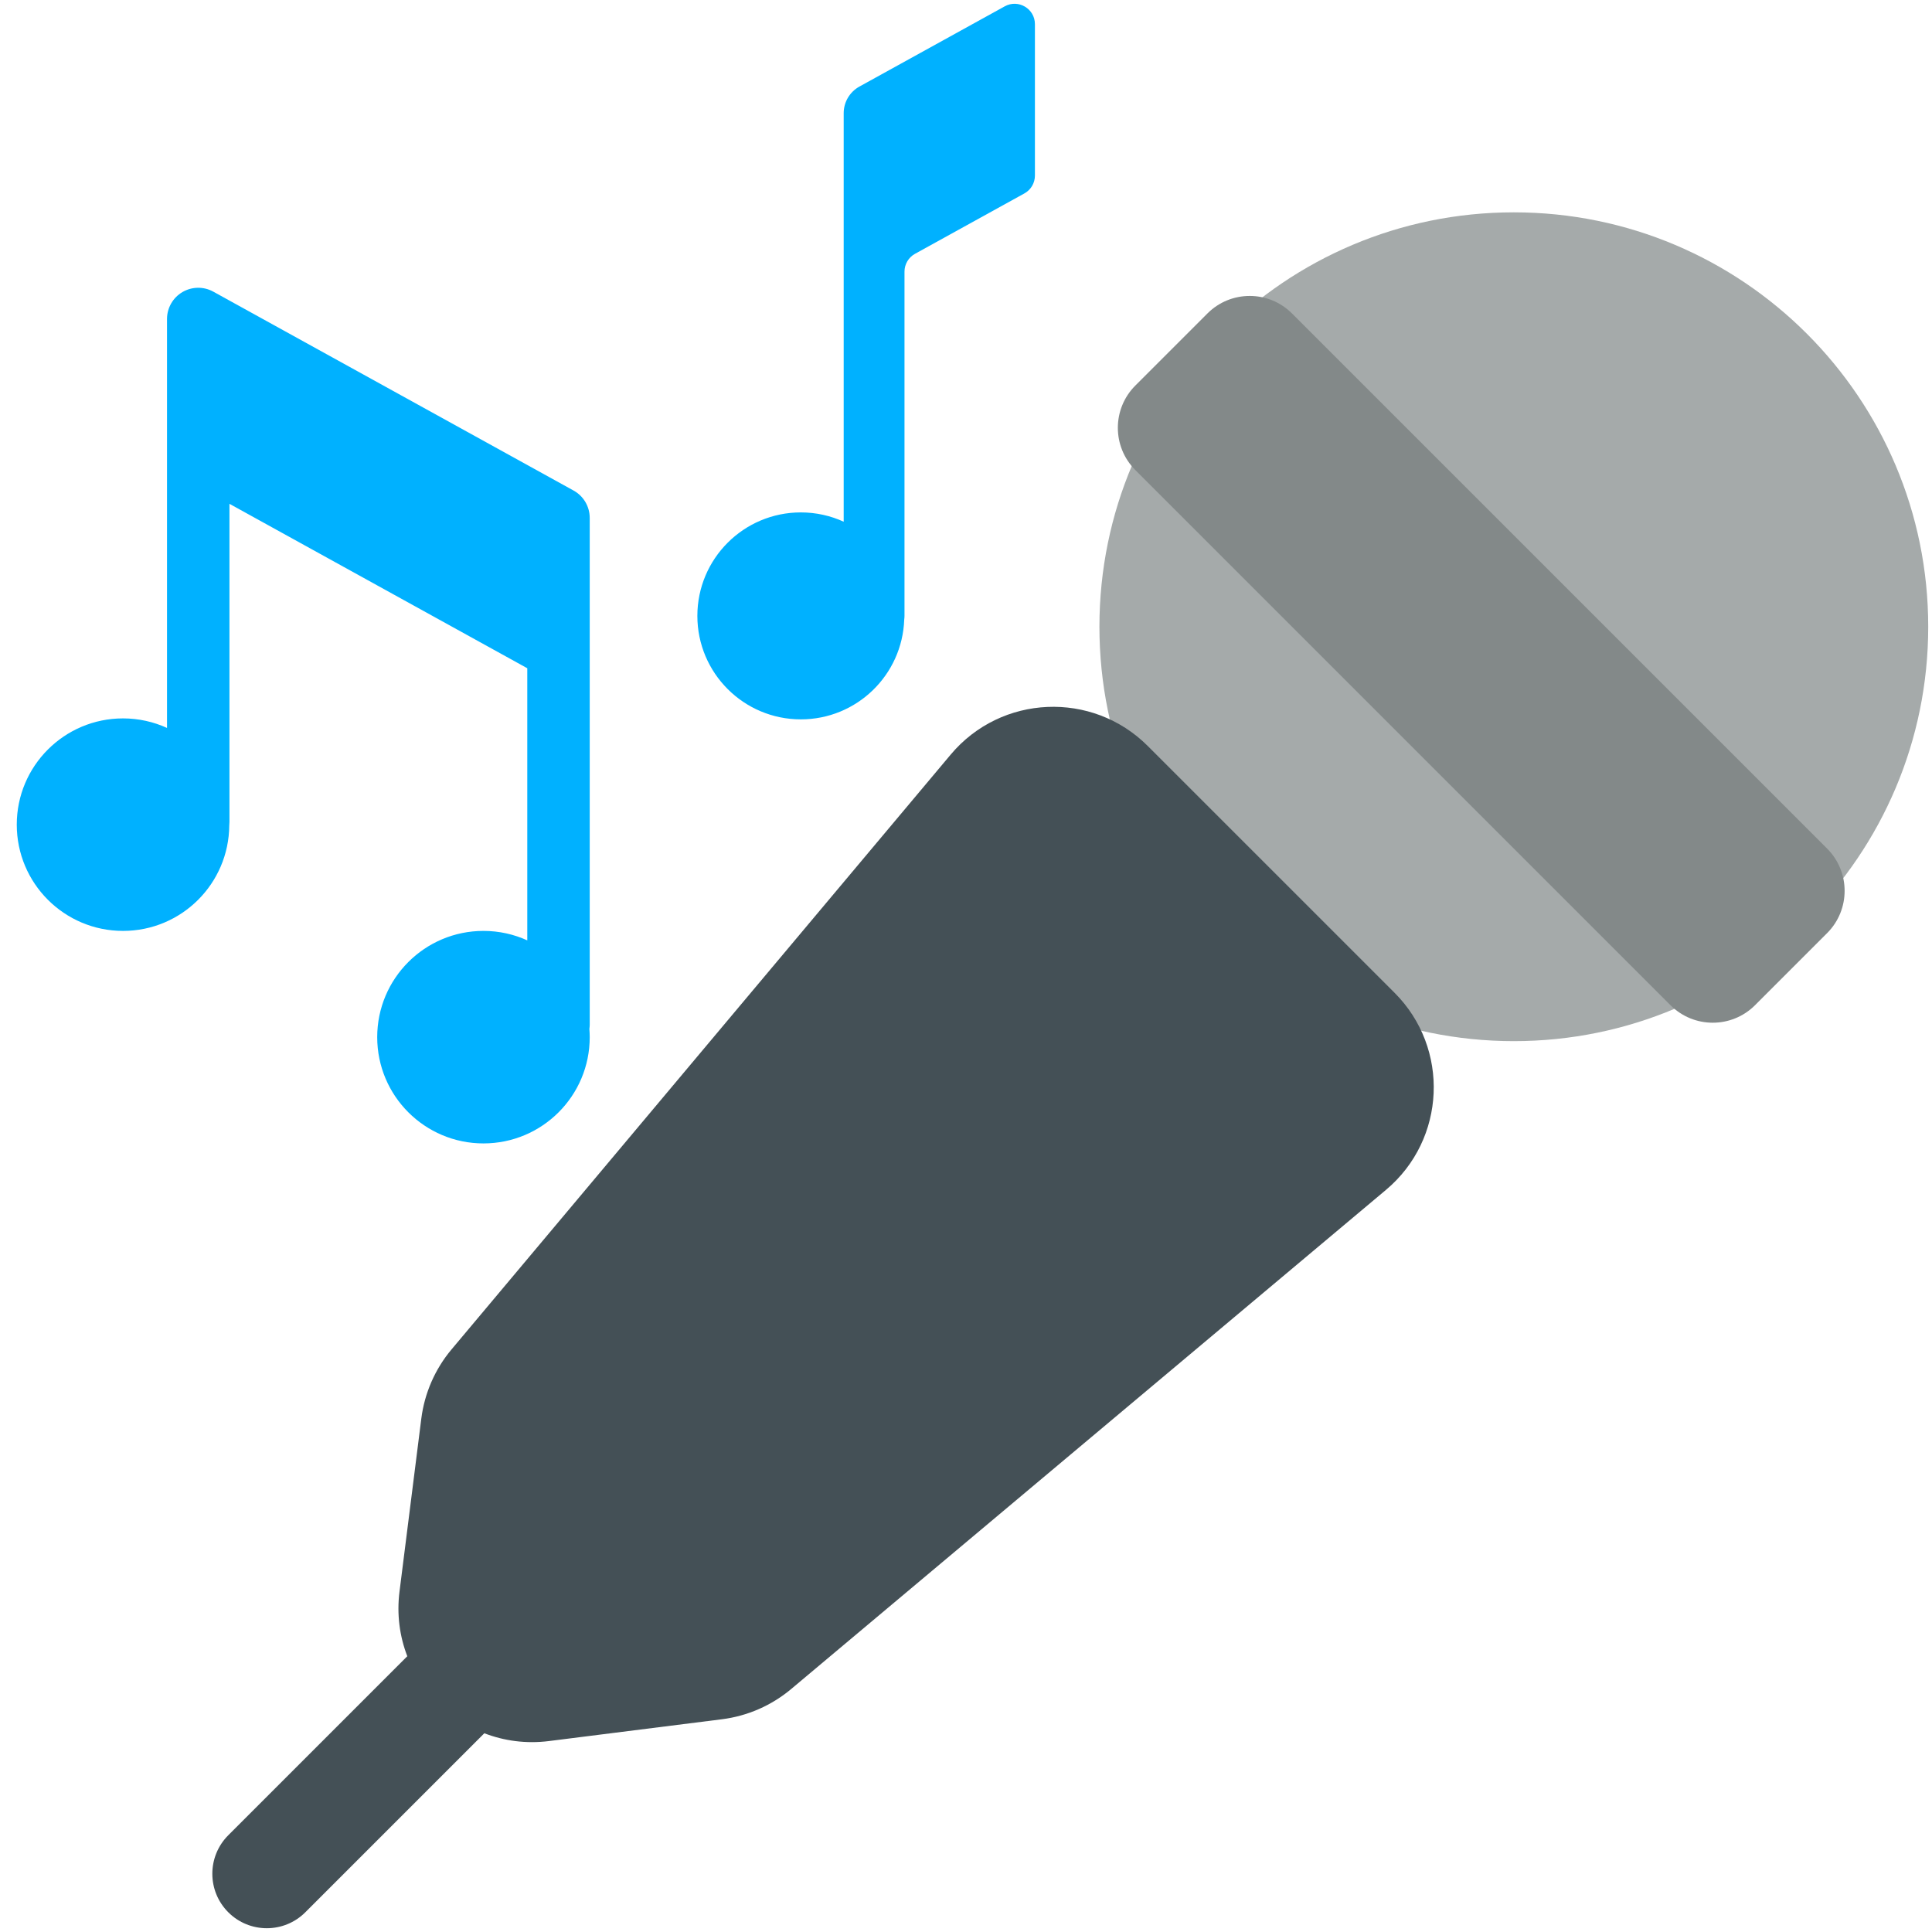
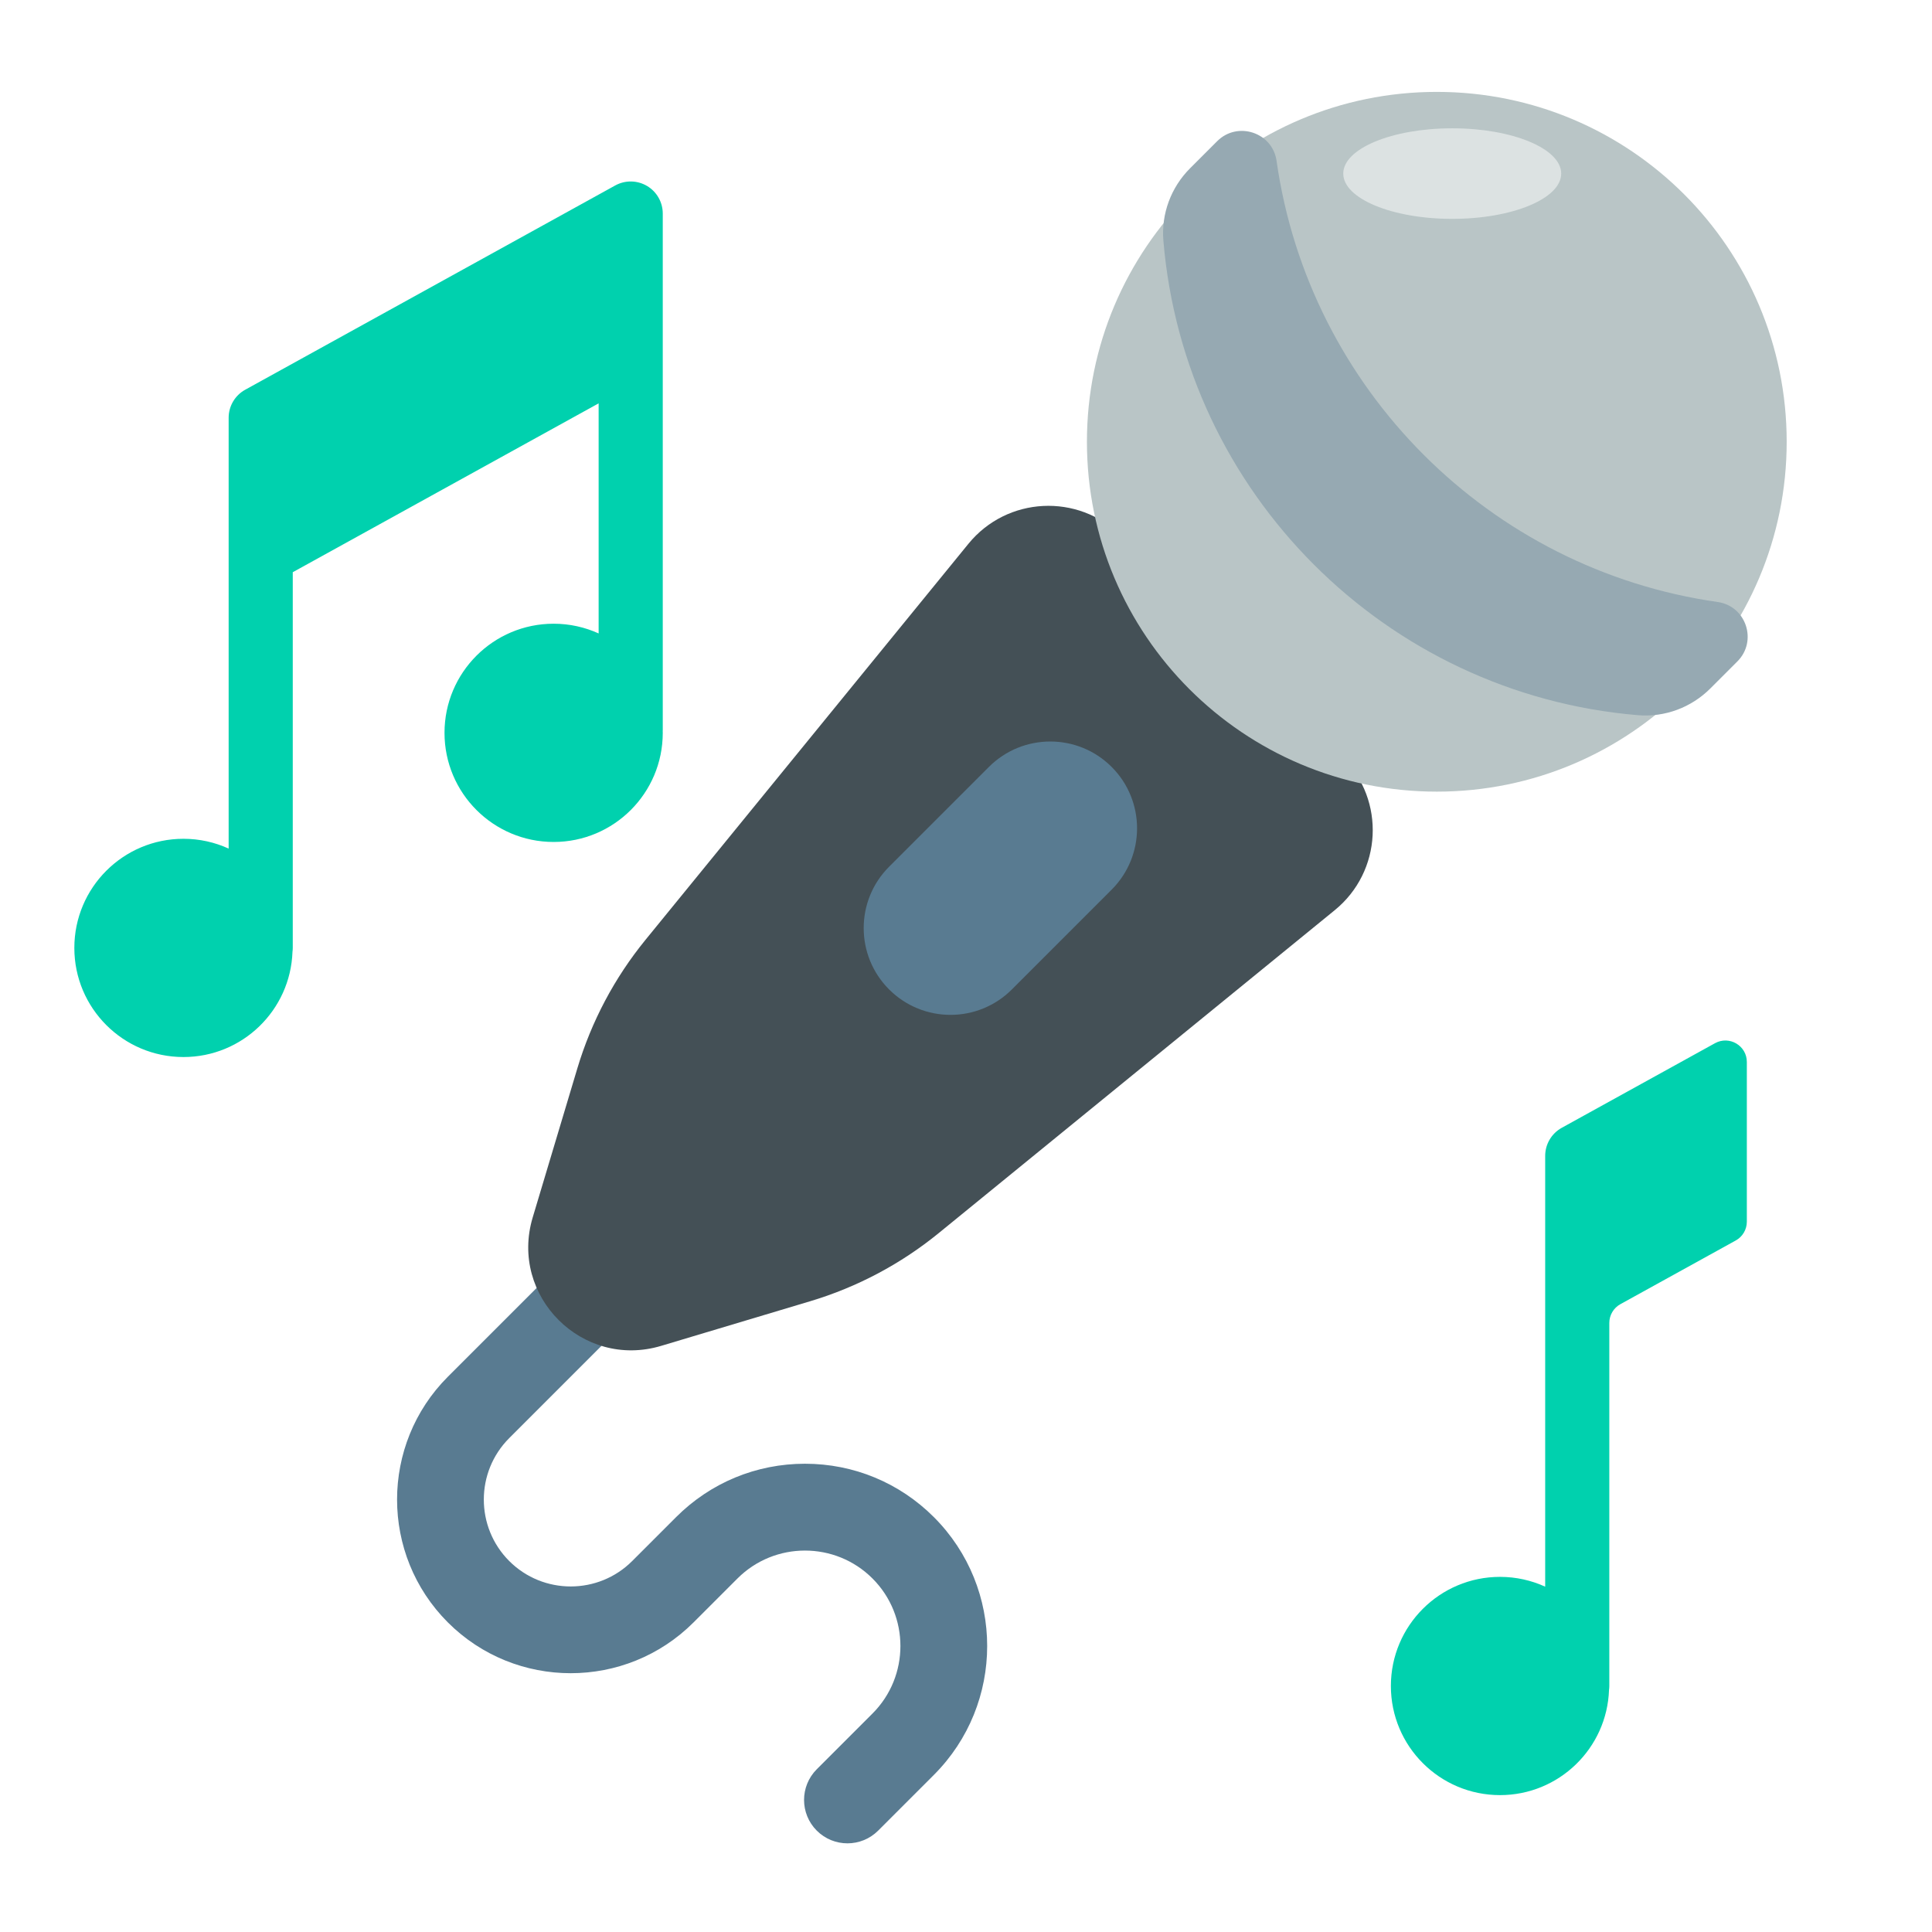
<svg xmlns="http://www.w3.org/2000/svg" version="1.1" x="0px" y="0px" viewBox="0 0 512 512" enable-background="new 0 0 512 512" xml:space="preserve">
  <g id="Layer_2">
-     <circle fill="#A5AAAA" cx="401.179" cy="166.092" r="109.821" />
+     <path fill="#597B91" d="M224.585,488.503c-2.943,0-5.886-1.123-8.132-3.368c-4.491-4.491-4.491-11.772,0-16.264l14.768-14.768   c9.866-9.866,9.866-25.921,0-35.787c-9.867-9.867-25.92-9.865-35.786,0l-11.639,11.639c-17.95,17.949-47.157,17.949-65.106,0   c-17.95-17.95-17.95-47.157,0-65.107l52.908-52.908c4.491-4.49,11.772-4.49,16.264,0c4.491,4.491,4.491,11.772,0,16.264   l-52.908,52.908c-8.982,8.982-8.982,23.598,0,32.58c8.982,8.981,23.597,8.98,32.58,0l11.639-11.639   c9.124-9.123,21.254-14.147,34.157-14.147s25.033,5.024,34.157,14.147c18.833,18.835,18.833,49.479,0,68.314l-14.768,14.768   C230.472,487.38,227.528,488.503,224.585,488.503z" />
  </g>
  <g id="Layer_3">
-     <path fill="#838989" d="M442.694,266.39L300.882,124.578c-6.188-6.188-6.188-16.22,0-22.408l19.102-19.102   c6.188-6.188,16.22-6.188,22.408,0L484.203,224.88c6.188,6.188,6.188,16.22,0,22.408l-19.102,19.102   C458.914,272.577,448.881,272.577,442.694,266.39z" />
+     <path fill="#445056" d="M214.707,344.84l-39.498,11.829c-20.849,6.244-40.281-13.189-34.037-34.037l11.829-39.498   c3.724-12.437,9.864-24.017,18.068-34.078l85.57-104.943c10.234-12.551,29.074-13.506,40.525-2.055l58.619,58.619   c11.451,11.451,10.496,30.291-2.055,40.525l-104.943,85.57C238.724,334.976,227.144,341.116,214.707,344.84z" />
  </g>
  <g id="Layer_4">
-     <path fill="#445056" d="M369.574,263.102l-65.405-65.405c-14.708-14.708-38.86-13.654-52.23,2.279L119.667,357.601   c-4.382,5.221-7.165,11.595-8.018,18.358l-5.776,45.829c-0.765,6.069,0.049,11.892,2.065,17.131l-47.44,47.44   c-5.637,5.637-5.637,14.777,0,20.414v0c5.637,5.637,14.777,5.637,20.414,0l47.44-47.44c5.239,2.017,11.063,2.831,17.132,2.066   l45.829-5.776c6.763-0.852,13.136-3.636,18.358-8.017l157.624-132.272C383.228,301.962,384.282,277.81,369.574,263.102z" />
+     <circle fill="#B9C5C6" cx="380.768" cy="117.073" r="92.721" />
  </g>
  <g id="Layer_5">
-     <path fill="#00B1FF" d="M274.263,6.401v40.136c0,1.964-1.067,3.772-2.787,4.721l-28.99,16.004   c-1.719,0.949-2.786,2.758-2.786,4.721v91.233c0,0.341-0.028,0.656-0.069,0.96c-0.507,14.7-12.575,26.464-27.399,26.464   c-15.145,0-27.423-12.278-27.423-27.423c0-15.146,12.278-27.423,27.423-27.423c4.051,0,7.893,0.885,11.354,2.462V29.997   c0-2.933,1.594-5.636,4.163-7.055l38.515-21.263C269.857-0.305,274.263,2.295,274.263,6.401z M156.281,137.246   c0-3.012-1.637-5.787-4.274-7.244L56.533,77.294c-2.564-1.415-5.681-1.368-8.205,0.119c-2.521,1.488-4.067,4.198-4.067,7.125   V192.91c-3.553-1.619-7.498-2.528-11.658-2.528c-15.552,0-28.159,12.607-28.159,28.159c0,15.552,12.607,28.159,28.159,28.159   c15.488,0,28.052-12.506,28.154-27.97c0.032-0.295,0.051-0.595,0.051-0.899v-84.314l78.928,43.574v72.116   c-3.542-1.606-7.47-2.507-11.612-2.507c-15.552,0-28.159,12.607-28.159,28.159s12.607,28.159,28.159,28.159   c15.552,0,28.159-12.607,28.159-28.159c0-0.732-0.037-1.454-0.092-2.172c0.054-0.382,0.092-0.769,0.092-1.166V137.246z" />
+     <path fill="#96A9B2" d="M434.083,189.532c-66.881-5.576-120.199-58.893-125.774-125.774c-0.593-7.111,2.029-14.119,7.075-19.165   l7.172-7.172c5.399-5.399,14.673-2.341,15.748,5.218c8.6,60.467,56.432,108.299,116.899,116.899   c7.559,1.075,10.617,10.349,5.218,15.748l-7.172,7.172C448.202,187.503,441.195,190.125,434.083,189.532z" />
+   </g>
+   <g id="Layer_6">
+     <path fill="#00D1AE" d="M175.638,193.482c0,0.082-0.01,0.162-0.012,0.243c0.003,0.162,0.012,0.323,0.012,0.486   c0,15.971-12.947,28.919-28.919,28.919c-15.971,0-28.919-12.947-28.919-28.919c0-15.971,12.947-28.919,28.919-28.919   c4.254,0,8.289,0.926,11.926,2.575v-60.975l-81.059,44.75v99.565c0,0.359-0.03,0.692-0.073,1.011   c-0.534,15.502-13.261,27.908-28.893,27.908c-15.971,0-28.919-12.947-28.919-28.919s12.947-28.919,28.919-28.919   c4.272,0,8.324,0.934,11.973,2.596V110.722c0-3.093,1.681-5.944,4.39-7.439l98.052-54.131c2.633-1.453,5.834-1.405,8.427,0.122   c2.589,1.528,4.177,4.311,4.177,7.317V193.482z M454.495,276.459l-40.615,22.422c-2.709,1.496-4.39,4.346-4.39,7.439v114.163   c-3.649-1.663-7.701-2.596-11.973-2.596c-15.971,0-28.919,12.947-28.919,28.919s12.947,28.919,28.919,28.919   c15.632,0,28.359-12.405,28.893-27.907c0.043-0.32,0.073-0.652,0.073-1.012v-96.209c0-2.071,1.126-3.978,2.938-4.979l30.571-16.877   c1.813-1.001,2.938-2.908,2.938-4.979v-42.325C462.931,277.108,458.286,274.366,454.495,276.459z" />
+   </g>
+   <g id="Layer_7">
+     <path fill="#597B91" d="M251.89,268.95c-5.887,0-11.772-2.245-16.264-6.736c-8.982-8.982-8.982-23.545,0-32.527l26.444-26.444   c8.983-8.981,23.546-8.982,32.527,0c8.981,8.982,8.981,23.545,0,32.527l-26.445,26.444   C263.663,266.704,257.775,268.95,251.89,268.95z" />
+   </g>
+   <g id="Layer_8">
+     <ellipse fill="#DCE2E2" cx="384.857" cy="46.002" rx="28.879" ry="12" />
  </g>
</svg>
